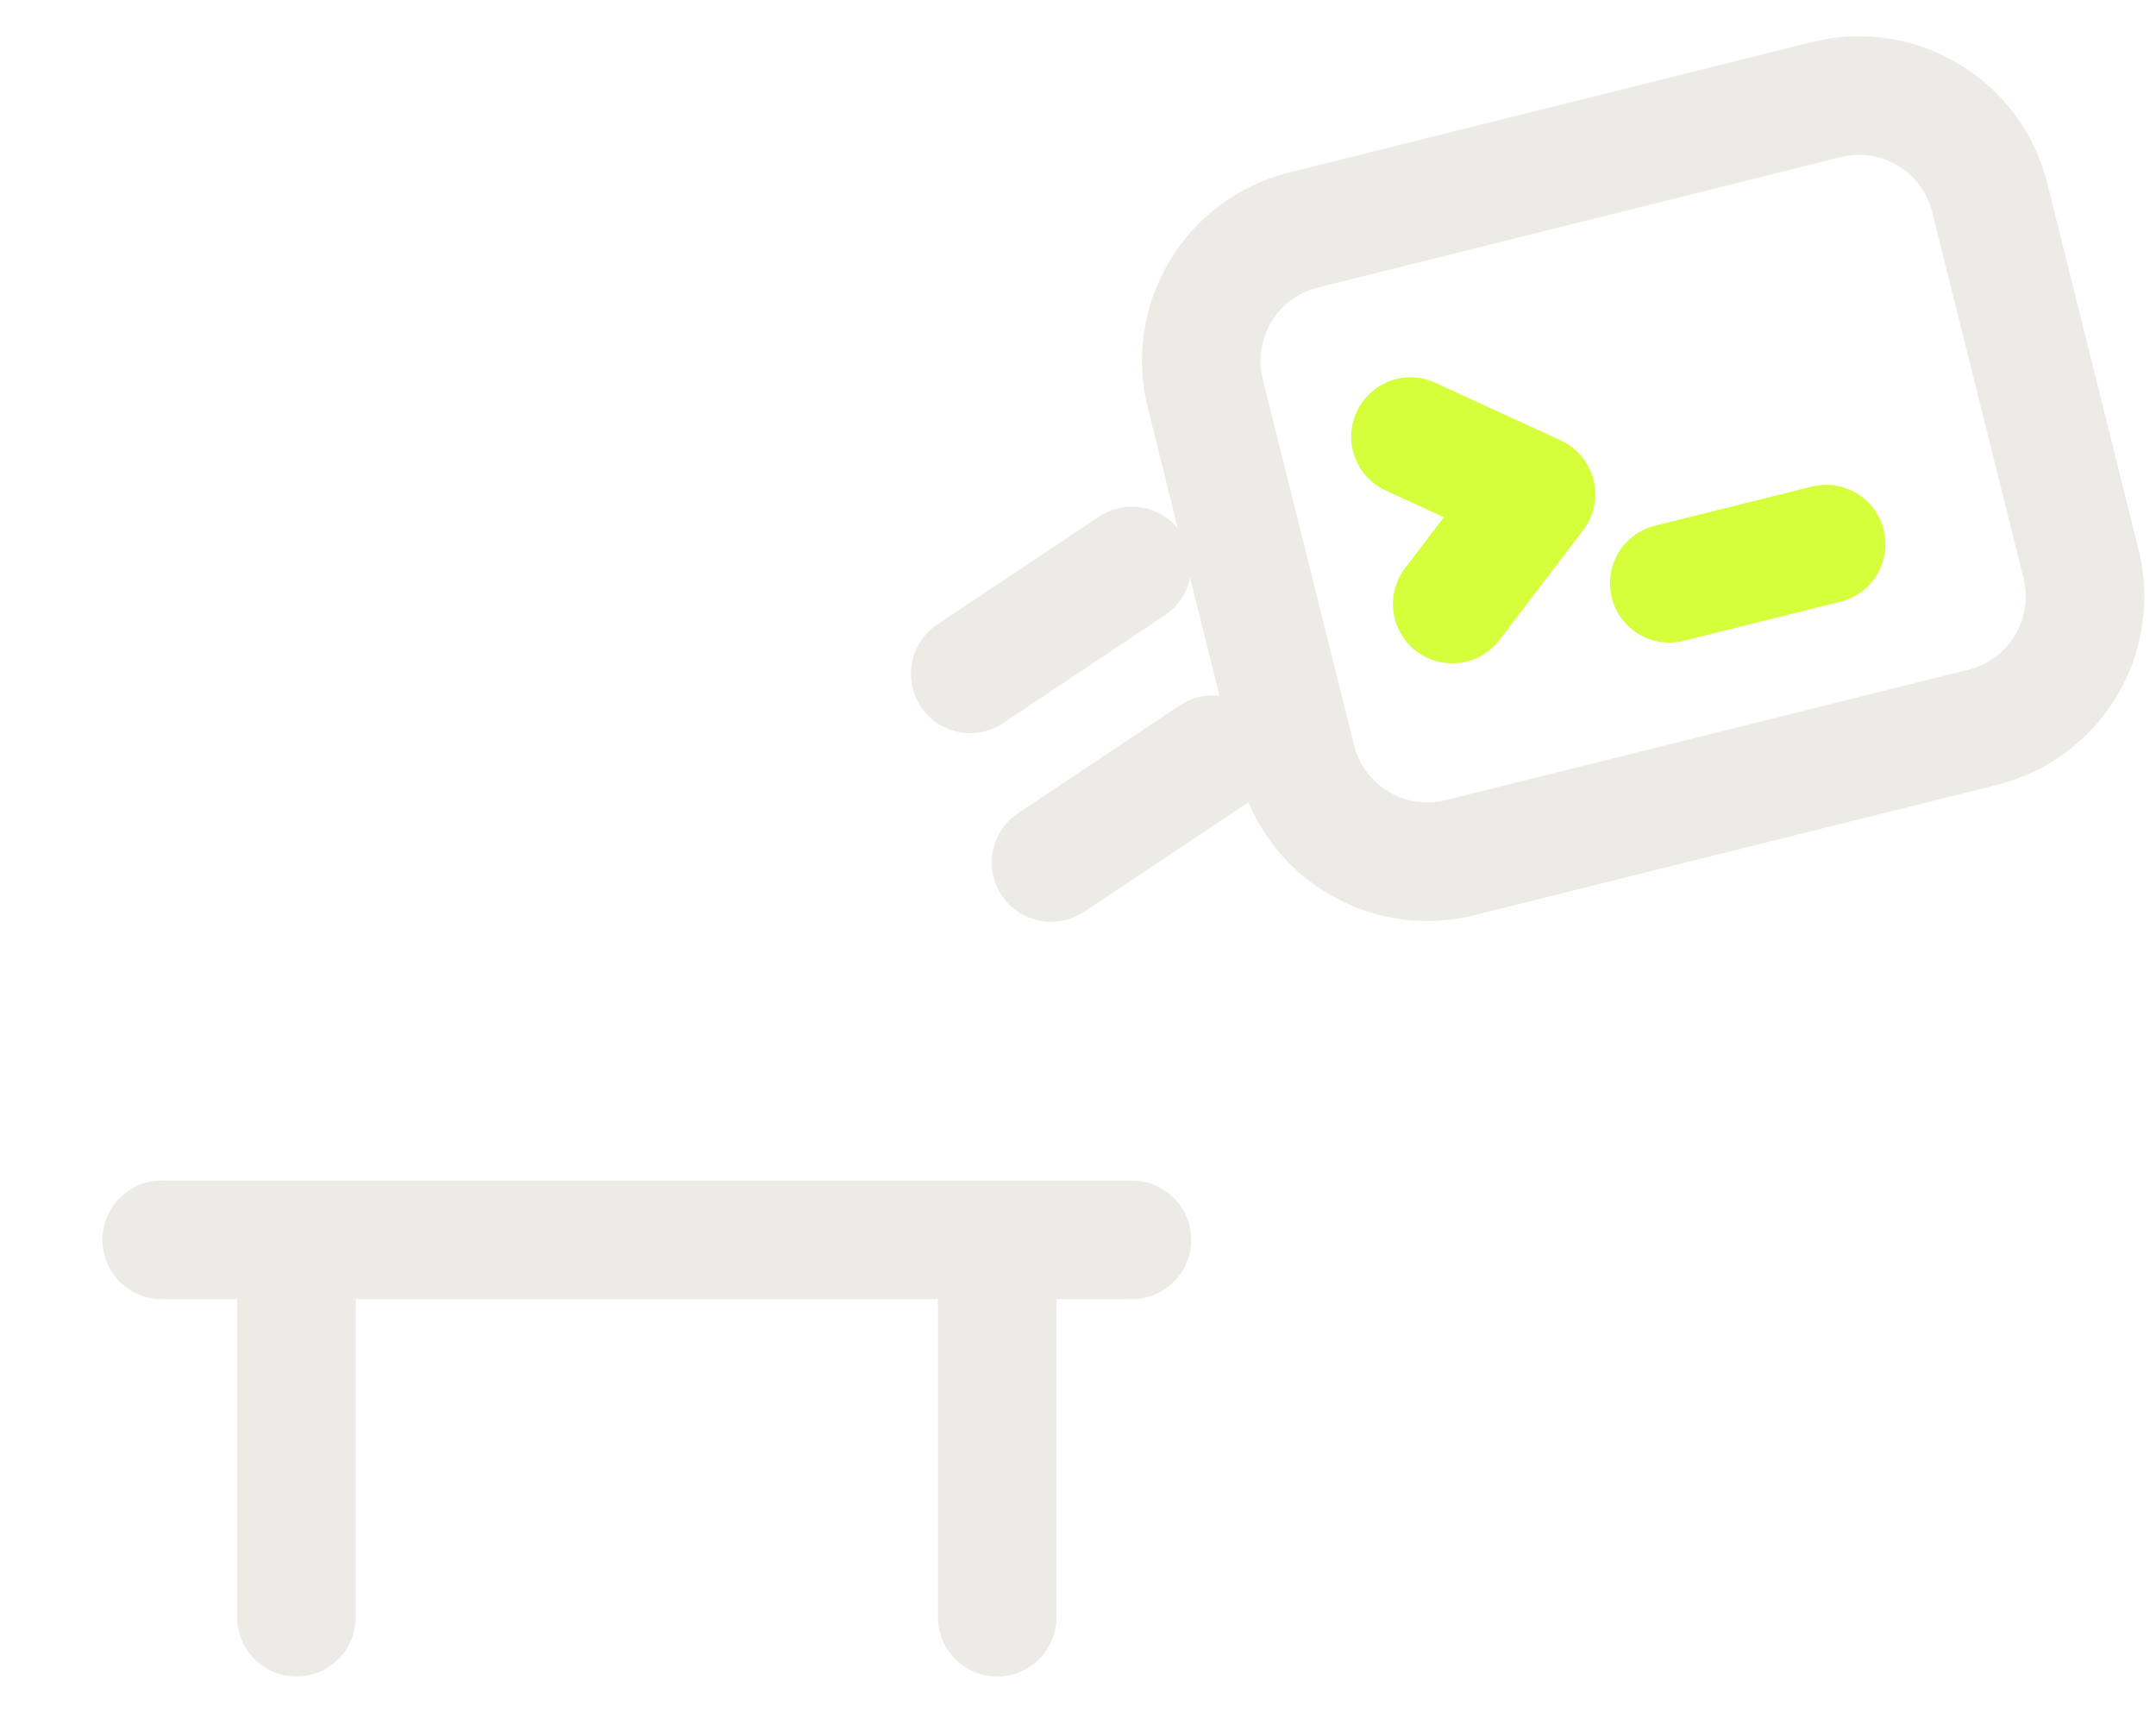
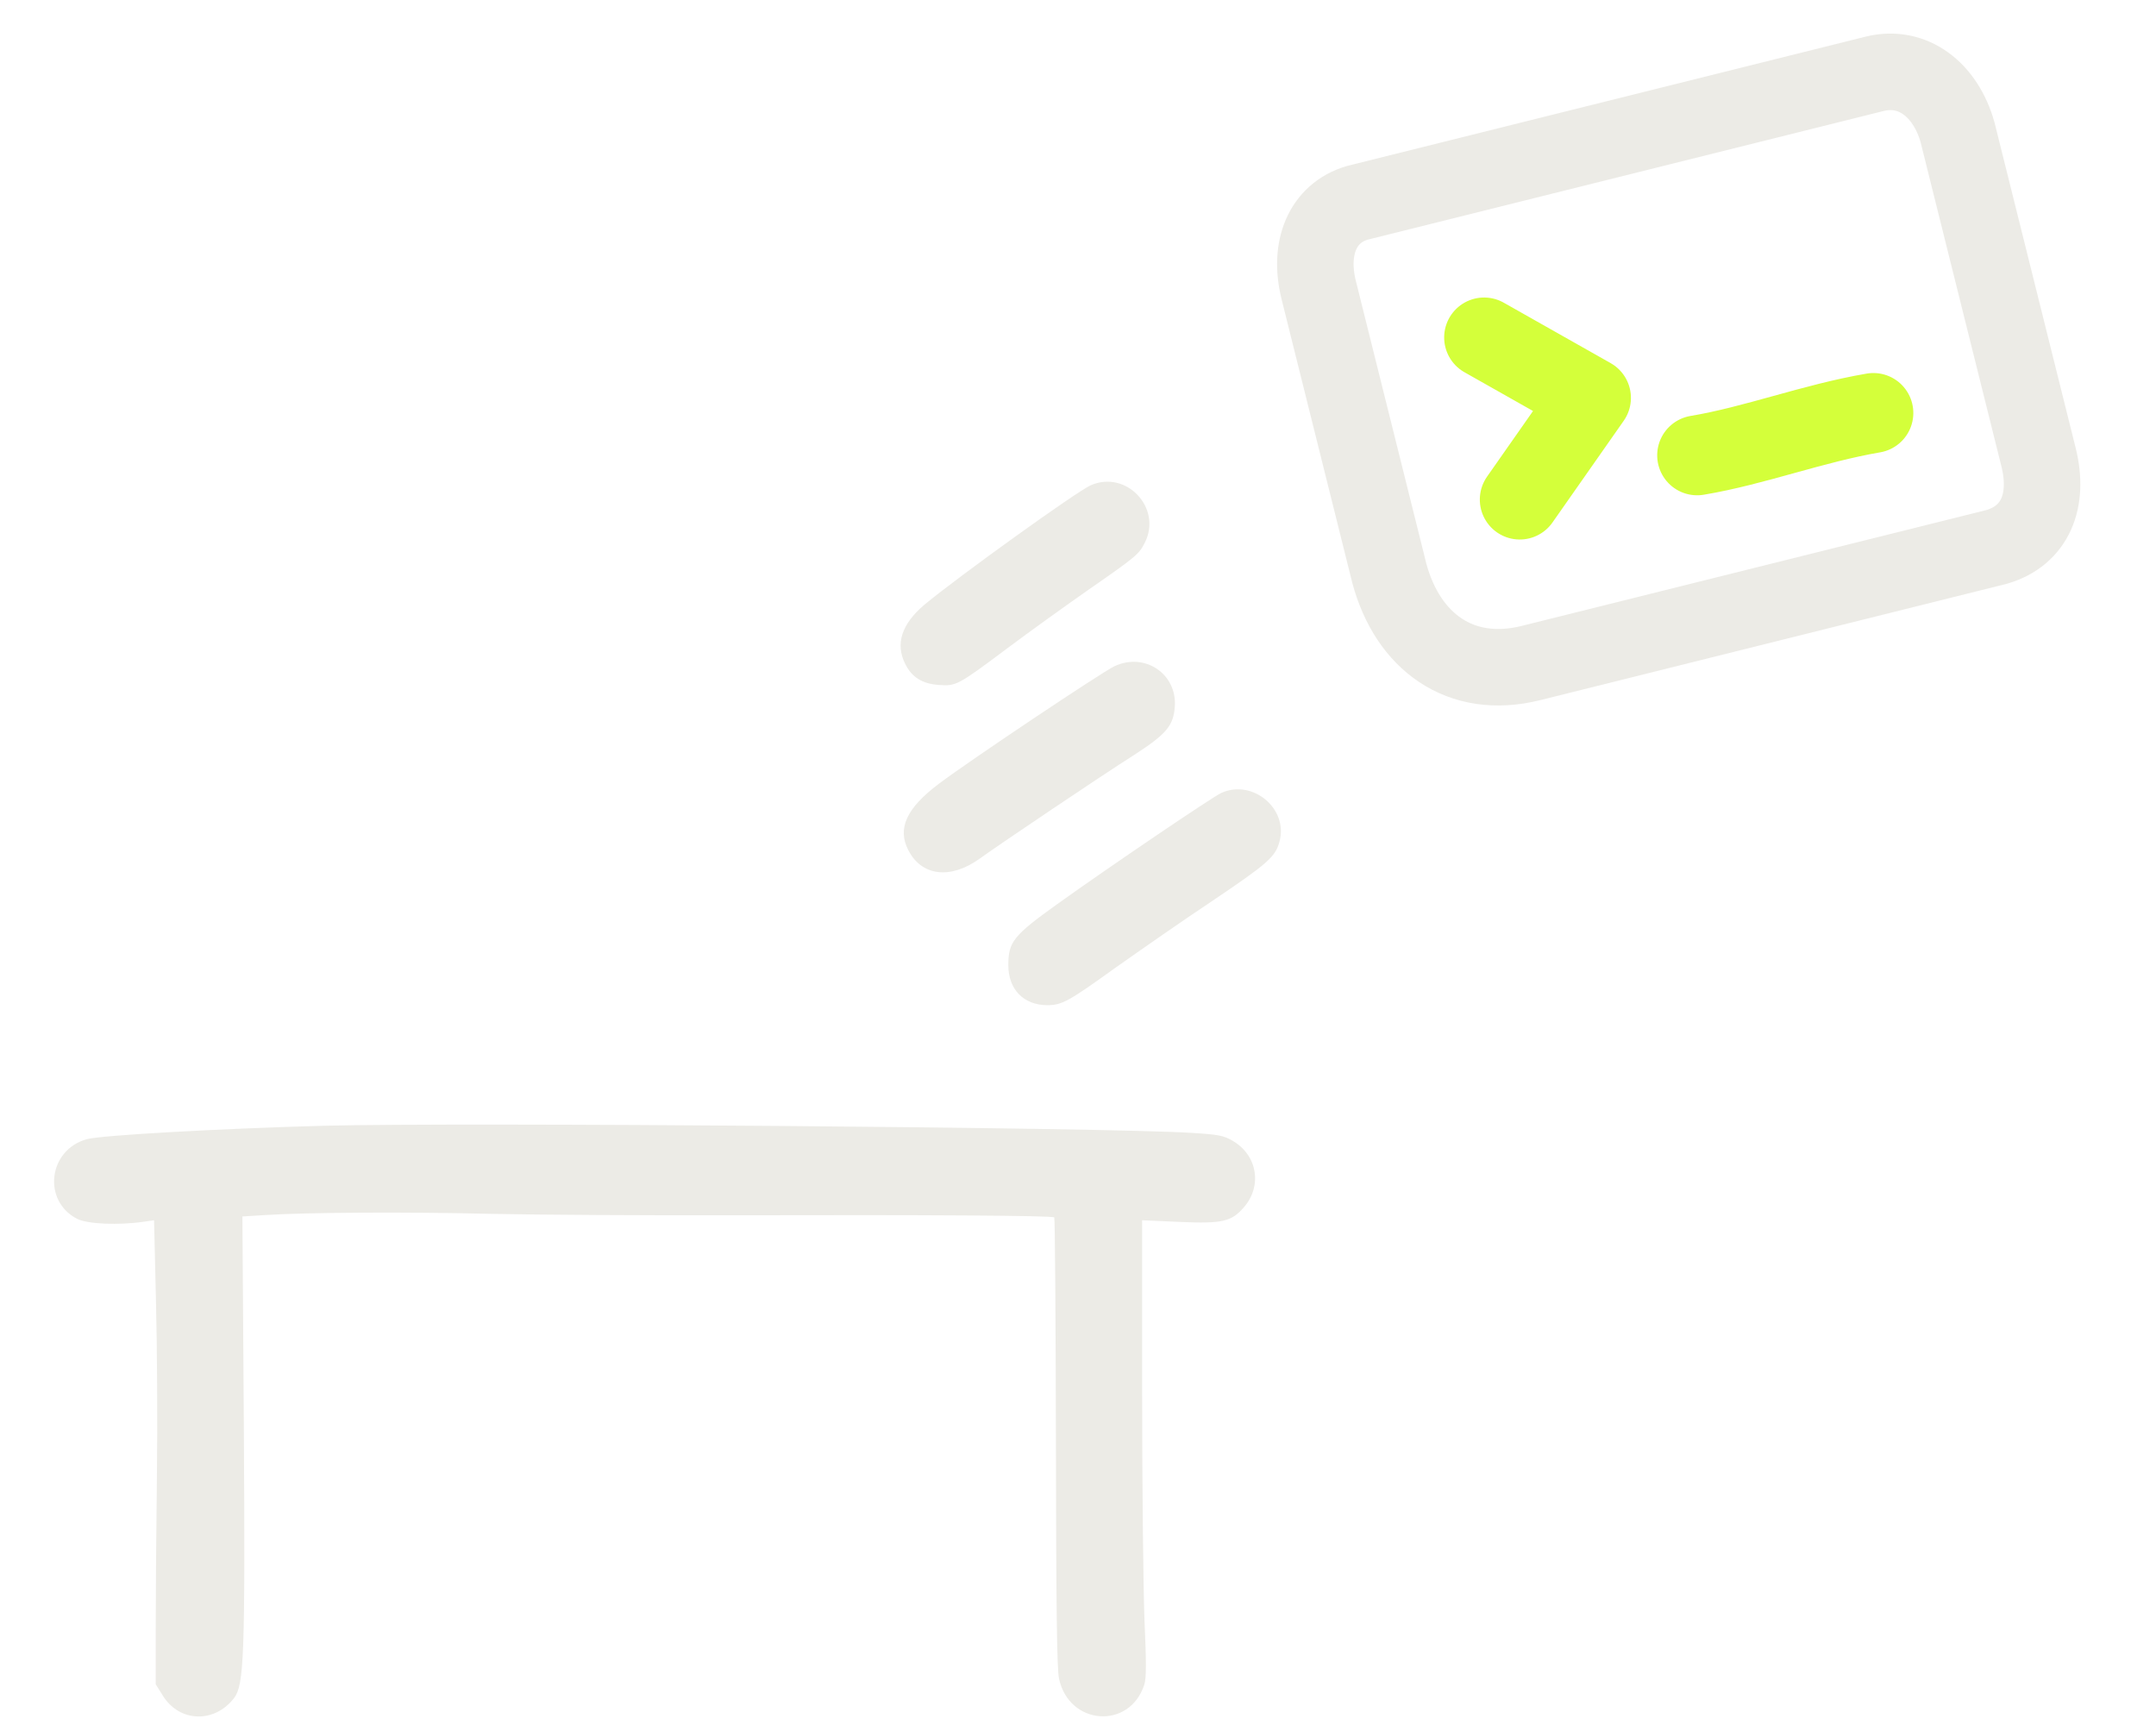
- <svg xmlns="http://www.w3.org/2000/svg" viewBox="0 0 40 32" width="40" height="32" role="img" aria-label="Offdesk DEV">
-   <g fill="none" stroke="#ecebe6" stroke-width="2.2" stroke-linecap="round" stroke-linejoin="round">
-     <path d="M3 23h18M5.5 23v7M18.5 23v7" />
-     <path d="M19.5 16l3-2M18 12.5l3-2" />
-     <g transform="rotate(-14 30 9)">
-       <rect x="23" y="3" width="15" height="12" rx="2.5" />
-       <path d="M26.5 7.2l2 1.6-2 1.6M30.5 11h3" stroke="#d4ff3a" />
+ <svg xmlns="http://www.w3.org/2000/svg" viewBox="0 0 40 32" width="40" height="32" role="img" aria-label="Offdesk Dev">
+   <g transform="translate(-10.166 -12.133) scale(0.057)">
+     <g transform="translate(513.875 495.125) scale(2.211) translate(-143.79 -105.01)">
+       <g transform="translate(0 -20) scale(0.3486512)">
+         <g transform="translate(-218.5858,966.7646) scale(0.1,-0.1)" fill="#ecebe6">
+           <path d="M3325 4991 c-437 -12 -944 -40 -1002 -57 -162 -46 -187 -260 -40 -336 43 -22 175 -28 283 -12 l42 6 8 -339 c5 -186 7 -522 4 -748 -3 -225 -5 -514 -5 -641 l0 -231 30 -48 c70 -113 218 -118 301 -10 42 56 47 174 41 1161 l-6 872 97 6 c169 11 595 14 952 5 190 -4 660 -7 1045 -6 792 2 1327 -1 1334 -9 3 -2 6 -429 7 -947 1 -698 4 -957 13 -1000 42 -198 298 -217 360 -26 9 27 9 94 1 270 -5 129 -10 562 -10 962 l0 729 158 -7 c180 -8 219 1 271 61 79 90 58 220 -46 281 -39 23 -61 27 -176 34 -352 23 -3085 45 -3662 30z" />
+           <path d="M6563 7695 c-59 -26 -556 -383 -702 -504 -97 -82 -124 -166 -81 -251 28 -56 72 -83 141 -88 74 -5 79 -3 290 155 96 72 251 183 344 248 200 139 211 148 236 197 75 146 -77 309 -228 243z" />
+           <path d="M6663 6931 c-53 -25 -611 -398 -741 -496 -137 -103 -177 -189 -129 -281 56 -109 177 -124 300 -36 99 71 517 352 654 439 136 88 165 123 171 203 10 139 -127 231 -255 171z" />
+           <path d="M7114 6396 c-37 -17 -476 -314 -692 -469 -186 -133 -207 -160 -207 -258 0 -102 64 -168 163 -169 63 0 89 14 292 160 102 72 284 199 406 280 233 157 267 186 284 251 38 139 -114 265 -246 205z" />
+         </g>
+       </g>
+     </g>
+     <g transform="translate(20 -14) rotate(-14 704.79 348.71)" fill="none" stroke="#ecebe6" stroke-linecap="round" stroke-linejoin="round">
+       <path d="M 616.75 269.21 C 604.90 269.71 597.70 279.71 597.70 293.71 L 597.70 388.71 C 598.13 411.71 611.67 428.21 635.38 428.21 L 791.56 428.21 C 804.68 427.71 811.88 417.71 811.88 403.21 L 811.88 294.21 C 811.45 279.71 802.99 269.21 790.29 269.21 Z" stroke-width="24.9" />
+       <path d="M 646.20 321.71 L 675.20 349.21 L 644.70 375.71 M 704.20 375.71 C 723.20 377.21 743.20 374.71 763.20 376.21" stroke="#d4ff3a" stroke-width="26" />
    </g>
  </g>
</svg>
